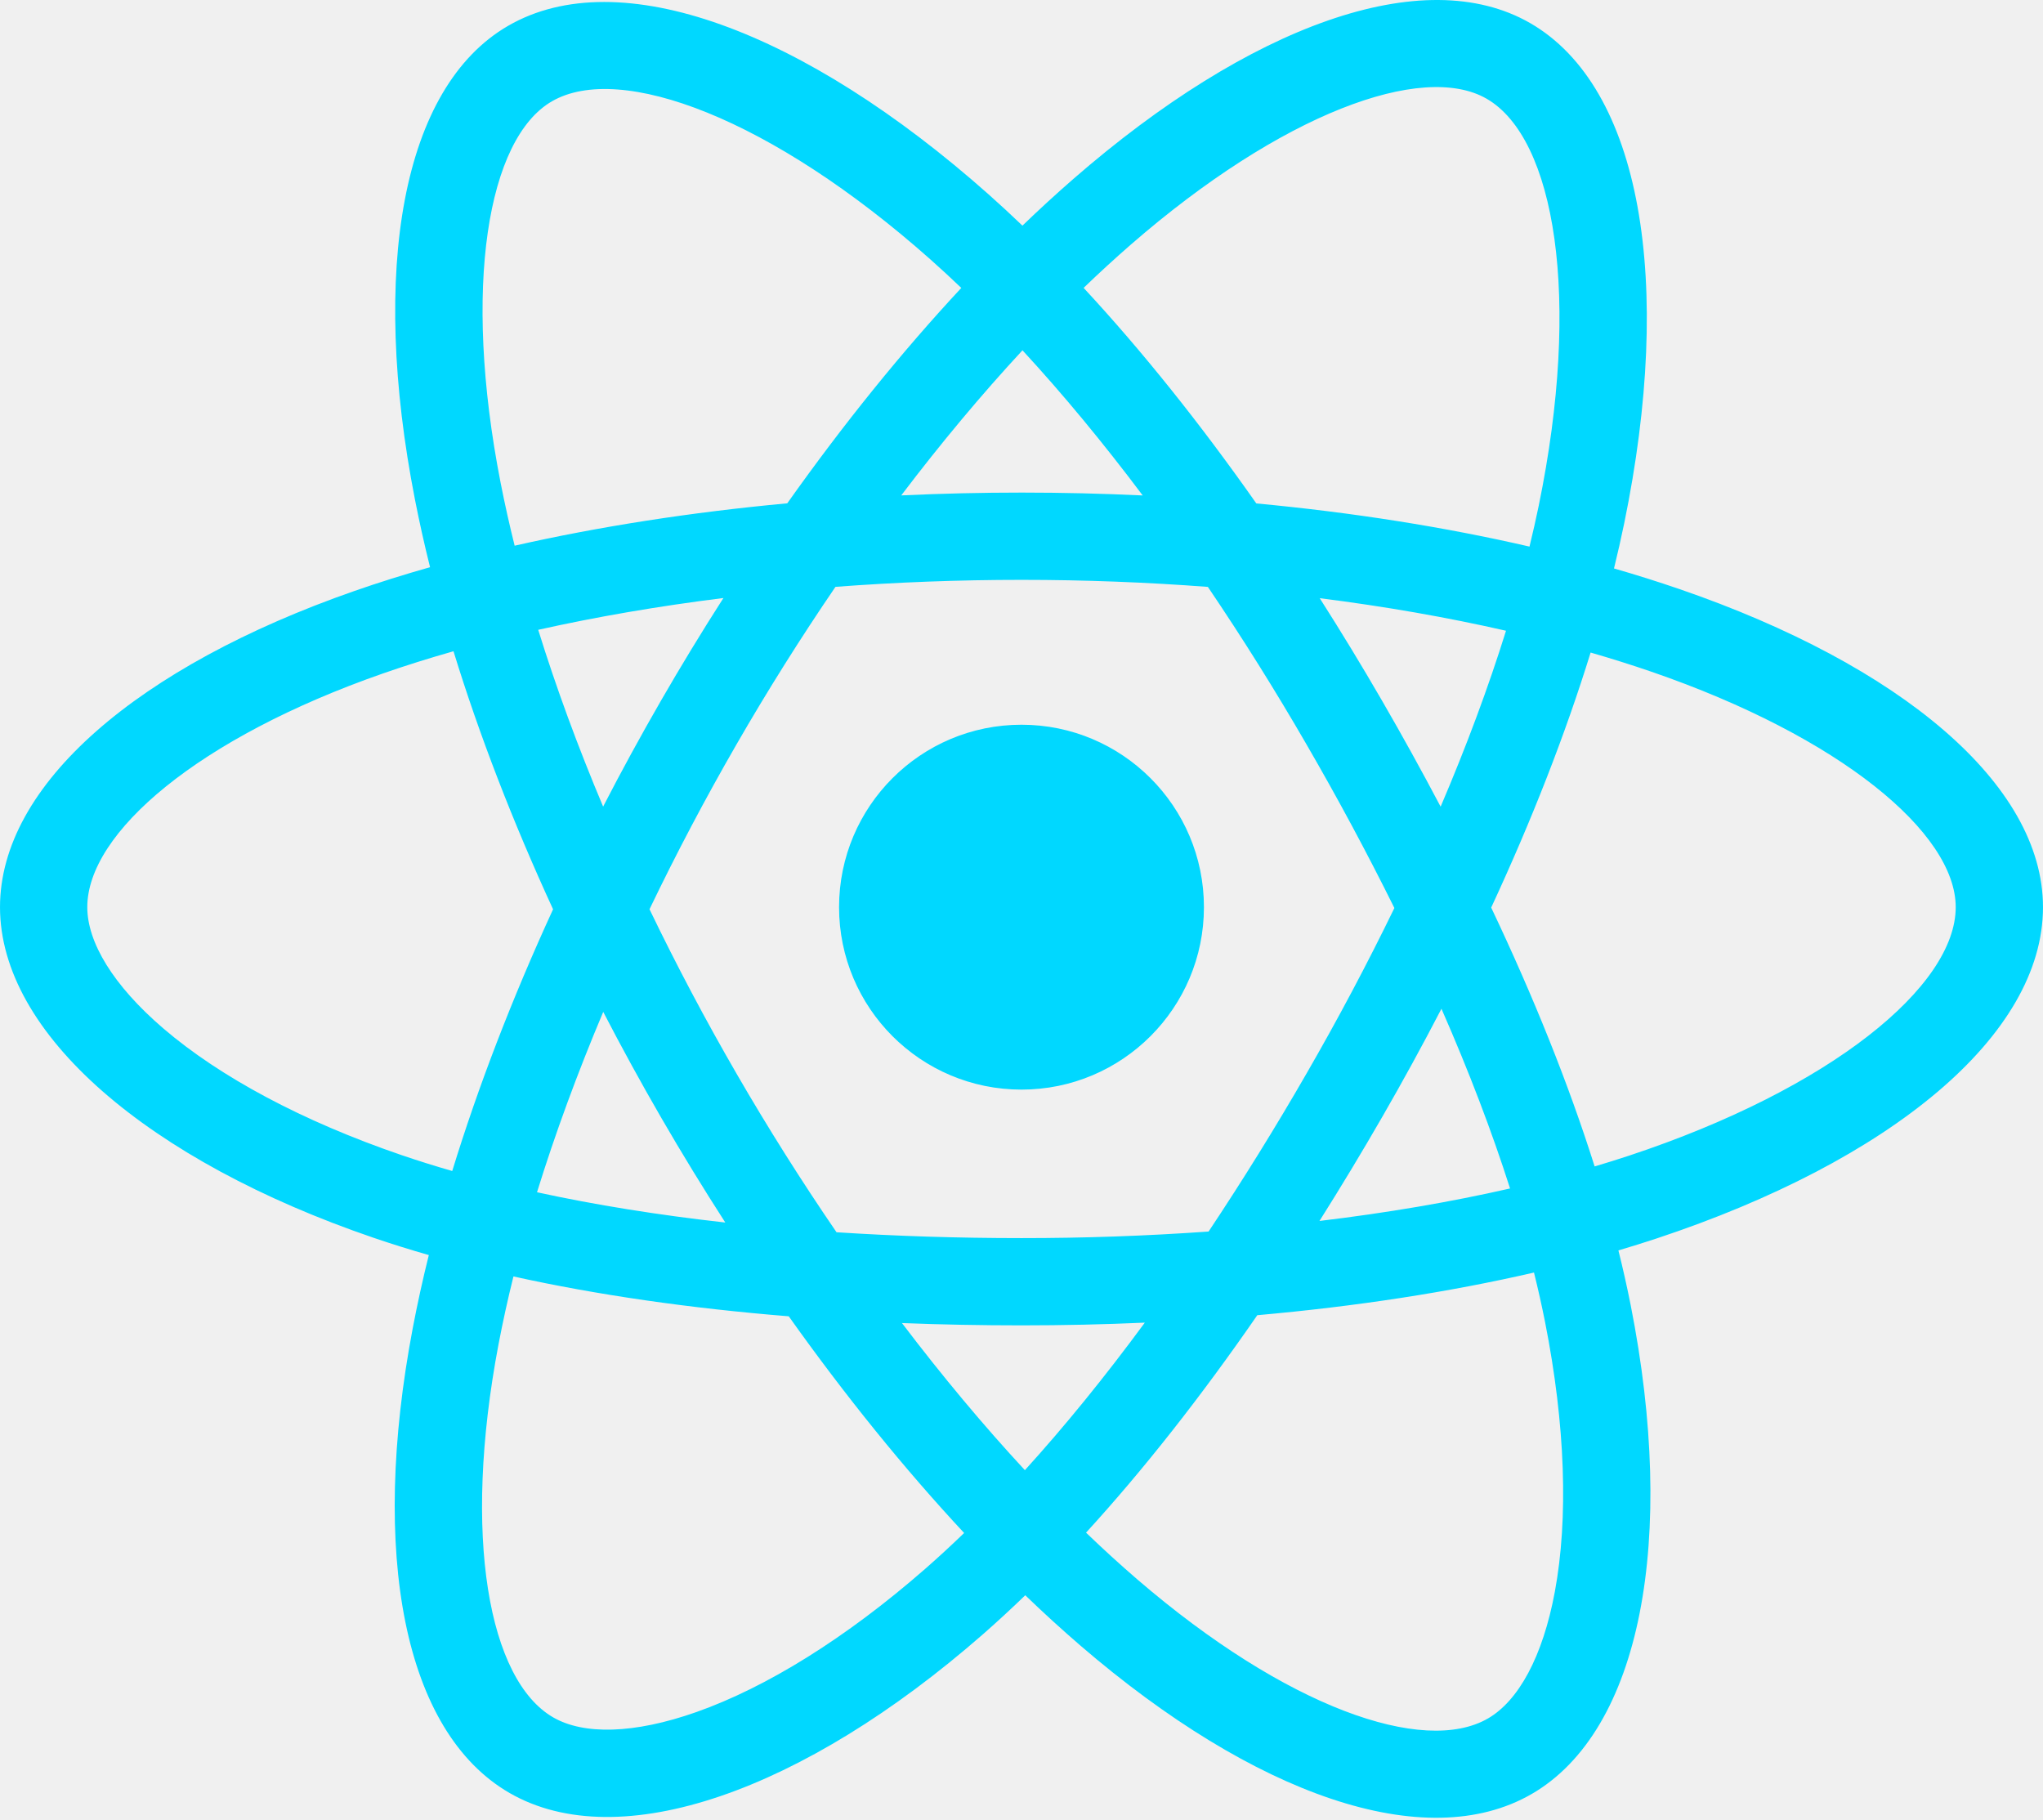
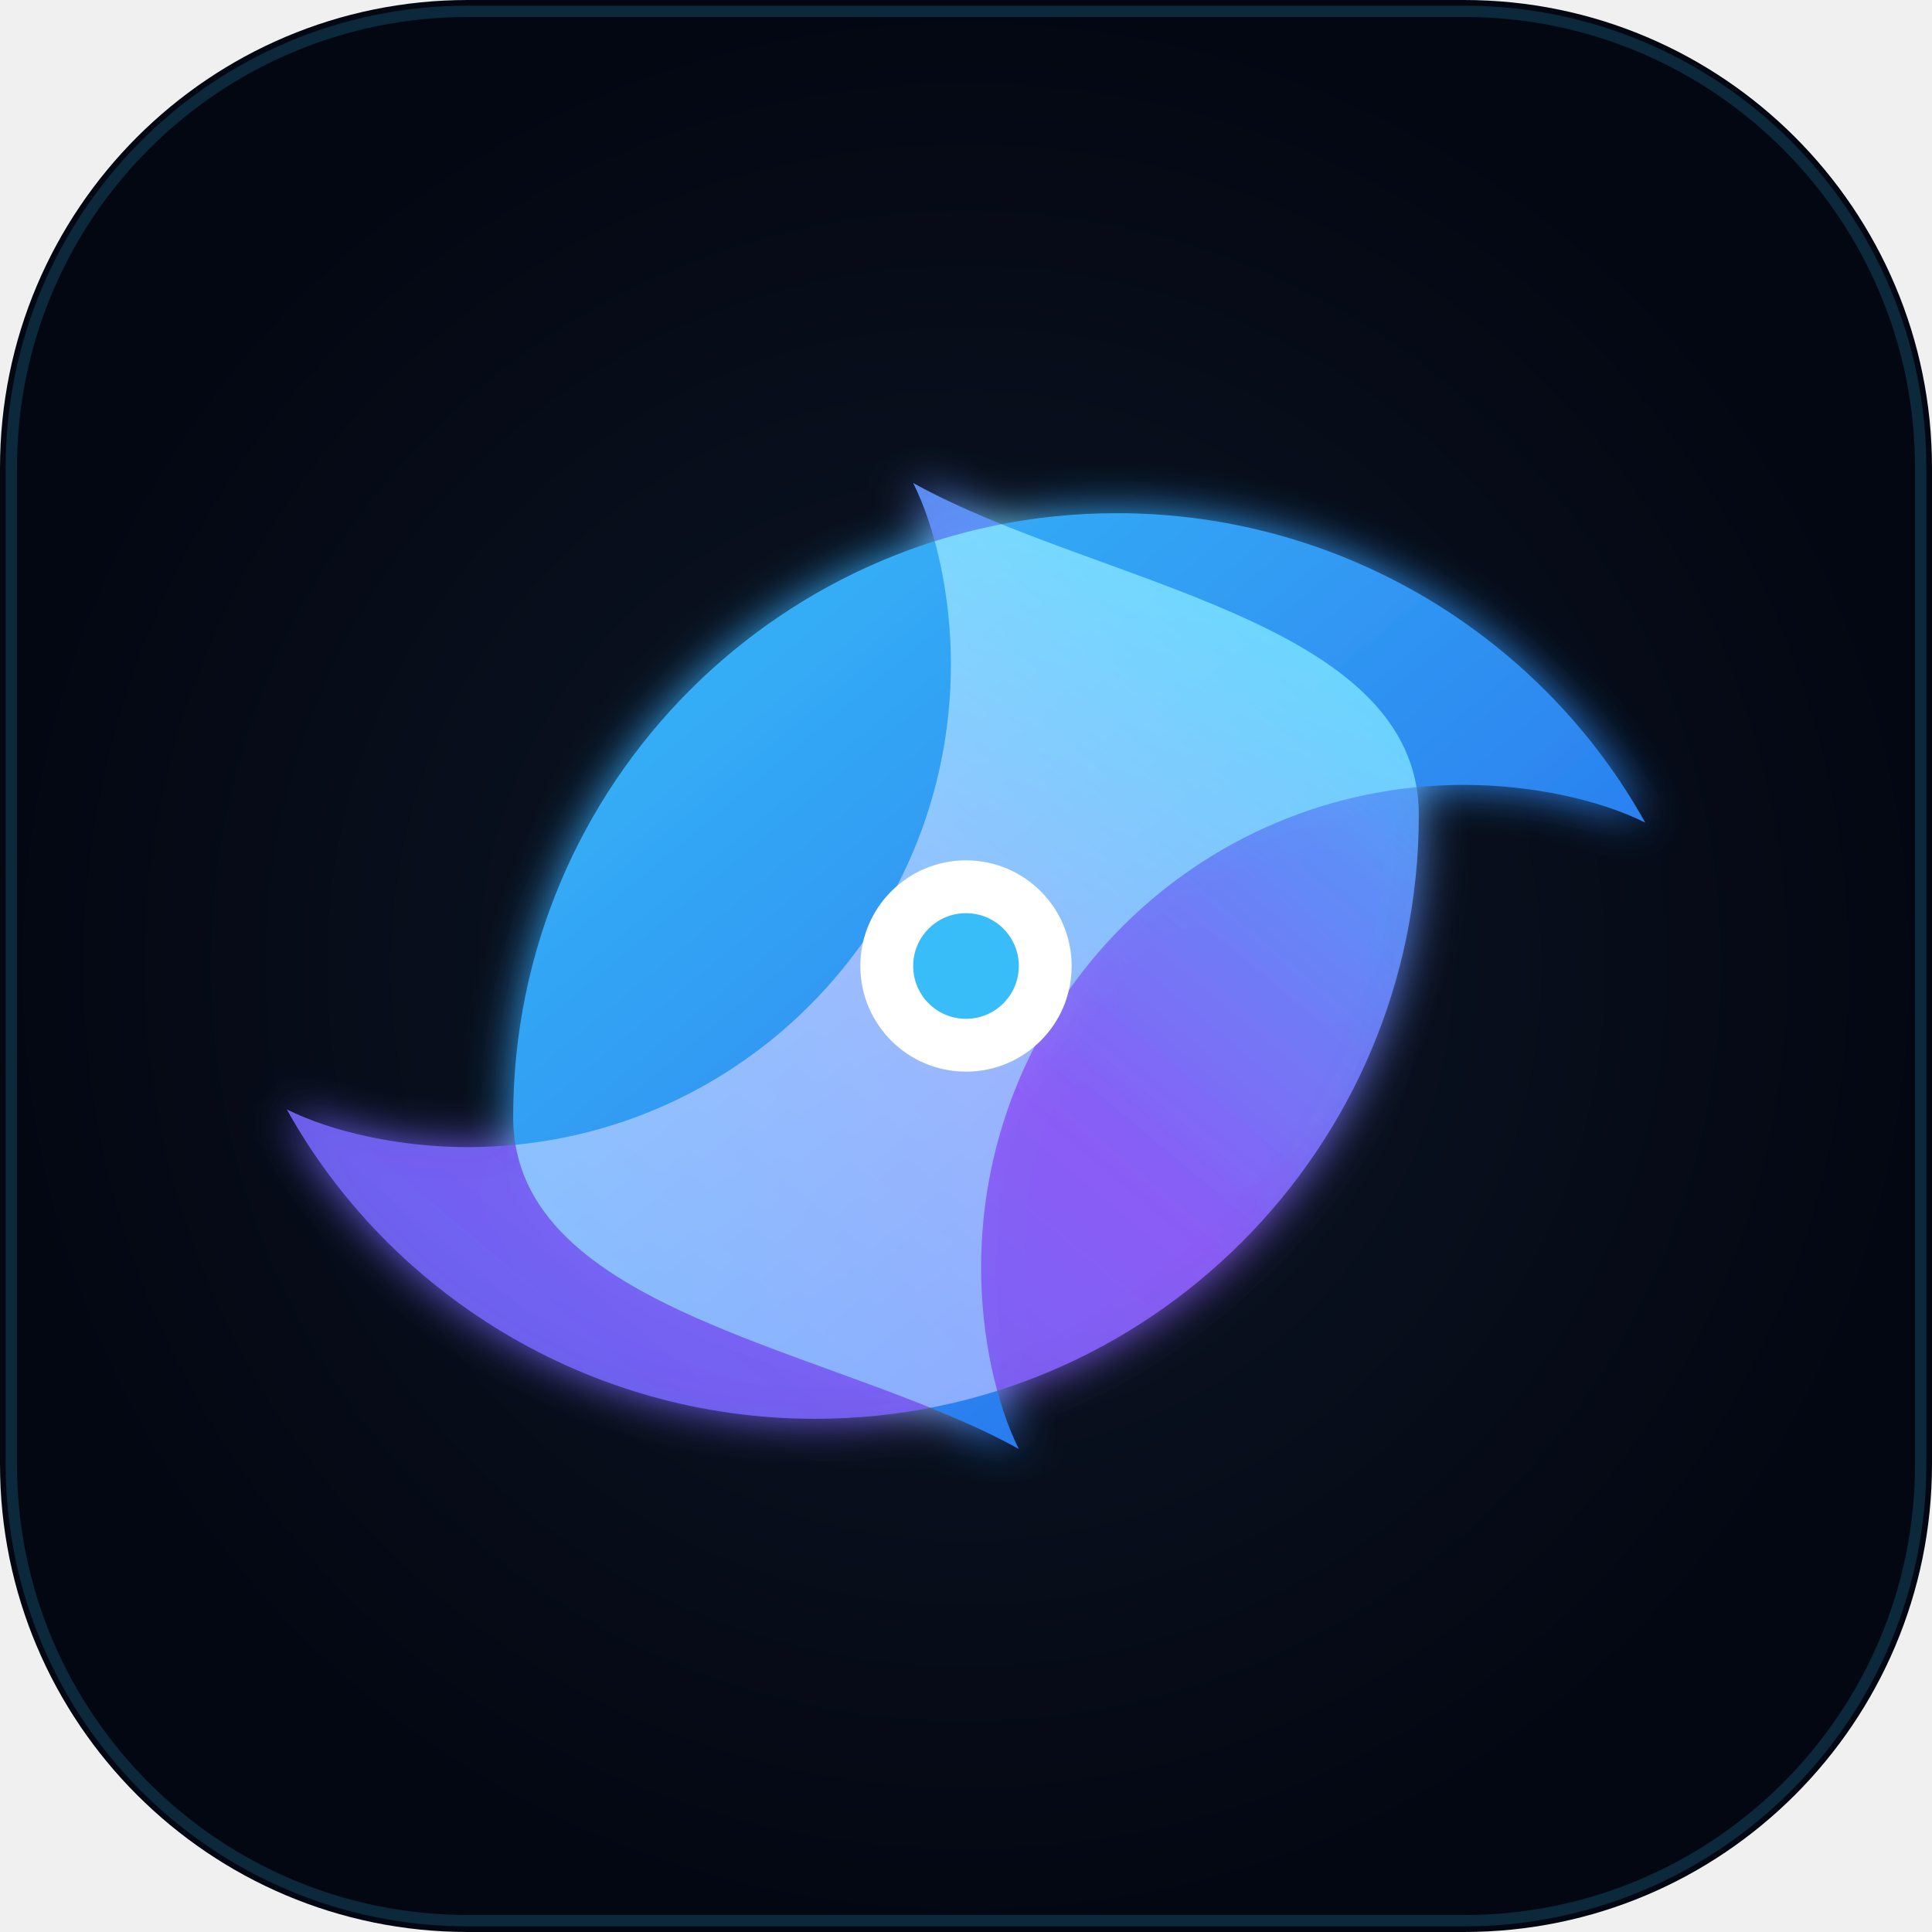
- <svg xmlns="http://www.w3.org/2000/svg" aria-hidden="true" role="img" class="iconify iconify--logos" width="35.93" height="32" preserveAspectRatio="xMidYMid meet" viewBox="0 0 256 228">
-   <path fill="#00D8FF" d="M210.483 73.824a171.49 171.49 0 0 0-8.24-2.597c.465-1.9.893-3.777 1.273-5.621c6.238-30.281 2.16-54.676-11.769-62.708c-13.355-7.7-35.196.329-57.254 19.526a171.23 171.23 0 0 0-6.375 5.848a155.866 155.866 0 0 0-4.241-3.917C100.759 3.829 77.587-4.822 63.673 3.233C50.33 10.957 46.379 33.89 51.995 62.588a170.974 170.974 0 0 0 1.892 8.48c-3.28.932-6.445 1.924-9.474 2.98C17.309 83.498 0 98.307 0 113.668c0 15.865 18.582 31.778 46.812 41.427a145.52 145.52 0 0 0 6.921 2.165a167.467 167.467 0 0 0-2.01 9.138c-5.354 28.2-1.173 50.591 12.134 58.266c13.744 7.926 36.812-.22 59.273-19.855a145.567 145.567 0 0 0 5.342-4.923a168.064 168.064 0 0 0 6.92 6.314c21.758 18.722 43.246 26.282 56.54 18.586c13.731-7.949 18.194-32.003 12.4-61.268a145.016 145.016 0 0 0-1.535-6.842c1.62-.48 3.21-.974 4.76-1.488c29.348-9.723 48.443-25.443 48.443-41.52c0-15.417-17.868-30.326-45.517-39.844Zm-6.365 70.984c-1.4.463-2.836.91-4.3 1.345c-3.24-10.257-7.612-21.163-12.963-32.432c5.106-11 9.31-21.767 12.459-31.957c2.619.758 5.16 1.557 7.61 2.4c23.69 8.156 38.14 20.213 38.14 29.504c0 9.896-15.606 22.743-40.946 31.14Zm-10.514 20.834c2.562 12.94 2.927 24.64 1.23 33.787c-1.524 8.219-4.59 13.698-8.382 15.893c-8.067 4.67-25.32-1.4-43.927-17.412a156.726 156.726 0 0 1-6.437-5.87c7.214-7.889 14.423-17.06 21.459-27.246c12.376-1.098 24.068-2.894 34.671-5.345a134.17 134.17 0 0 1 1.386 6.193ZM87.276 214.515c-7.882 2.783-14.16 2.863-17.955.675c-8.075-4.657-11.432-22.636-6.853-46.752a156.923 156.923 0 0 1 1.869-8.499c10.486 2.32 22.093 3.988 34.498 4.994c7.084 9.967 14.501 19.128 21.976 27.15a134.668 134.668 0 0 1-4.877 4.492c-9.933 8.682-19.886 14.842-28.658 17.94ZM50.35 144.747c-12.483-4.267-22.792-9.812-29.858-15.863c-6.35-5.437-9.555-10.836-9.555-15.216c0-9.322 13.897-21.212 37.076-29.293c2.813-.98 5.757-1.905 8.812-2.773c3.204 10.42 7.406 21.315 12.477 32.332c-5.137 11.18-9.399 22.249-12.634 32.792a134.718 134.718 0 0 1-6.318-1.979Zm12.378-84.26c-4.811-24.587-1.616-43.134 6.425-47.789c8.564-4.958 27.502 2.111 47.463 19.835a144.318 144.318 0 0 1 3.841 3.545c-7.438 7.987-14.787 17.08-21.808 26.988c-12.04 1.116-23.565 2.908-34.161 5.309a160.342 160.342 0 0 1-1.76-7.887Zm110.427 27.268a347.8 347.8 0 0 0-7.785-12.803c8.168 1.033 15.994 2.404 23.343 4.08c-2.206 7.072-4.956 14.465-8.193 22.045a381.151 381.151 0 0 0-7.365-13.322Zm-45.032-43.861c5.044 5.465 10.096 11.566 15.065 18.186a322.04 322.04 0 0 0-30.257-.006c4.974-6.559 10.069-12.652 15.192-18.18ZM82.802 87.83a323.167 323.167 0 0 0-7.227 13.238c-3.184-7.553-5.909-14.98-8.134-22.152c7.304-1.634 15.093-2.97 23.209-3.984a321.524 321.524 0 0 0-7.848 12.897Zm8.081 65.352c-8.385-.936-16.291-2.203-23.593-3.793c2.26-7.3 5.045-14.885 8.298-22.6a321.187 321.187 0 0 0 7.257 13.246c2.594 4.48 5.28 8.868 8.038 13.147Zm37.542 31.03c-5.184-5.592-10.354-11.779-15.403-18.433c4.902.192 9.899.29 14.978.29c5.218 0 10.376-.117 15.453-.343c-4.985 6.774-10.018 12.97-15.028 18.486Zm52.198-57.817c3.422 7.8 6.306 15.345 8.596 22.52c-7.422 1.694-15.436 3.058-23.88 4.071a382.417 382.417 0 0 0 7.859-13.026a347.403 347.403 0 0 0 7.425-13.565Zm-16.898 8.101a358.557 358.557 0 0 1-12.281 19.815a329.4 329.4 0 0 1-23.444.823c-7.967 0-15.716-.248-23.178-.732a310.202 310.202 0 0 1-12.513-19.846h.001a307.41 307.41 0 0 1-10.923-20.627a310.278 310.278 0 0 1 10.89-20.637l-.001.001a307.318 307.318 0 0 1 12.413-19.761c7.613-.576 15.42-.876 23.31-.876H128c7.926 0 15.743.303 23.354.883a329.357 329.357 0 0 1 12.335 19.695a358.489 358.489 0 0 1 11.036 20.54a329.472 329.472 0 0 1-11 20.722Zm22.56-122.124c8.572 4.944 11.906 24.881 6.52 51.026c-.344 1.668-.73 3.367-1.15 5.09c-10.622-2.452-22.155-4.275-34.23-5.408c-7.034-10.017-14.323-19.124-21.64-27.008a160.789 160.789 0 0 1 5.888-5.4c18.9-16.447 36.564-22.941 44.612-18.3ZM128 90.808c12.625 0 22.86 10.235 22.86 22.86s-10.235 22.86-22.86 22.86s-22.86-10.235-22.86-22.86s10.235-22.86 22.86-22.86Z" />
+ <svg xmlns="http://www.w3.org/2000/svg" viewBox="0 0 512 512" fill="none">
+   <defs>
+     <radialGradient id="bgGlow" cx="50%" cy="50%" r="50%">
+       <stop offset="0%" stop-color="#0e1726" />
+       <stop offset="100%" stop-color="#030712" />
+     </radialGradient>
+     <linearGradient id="topAura" x1="0%" y1="0%" x2="100%" y2="100%">
+       <stop offset="0%" stop-color="#38bdf8" />
+       <stop offset="100%" stop-color="#2563eb" />
+     </linearGradient>
+     <linearGradient id="bottomAura" x1="0%" y1="100%" x2="100%" y2="0%">
+       <stop offset="0%" stop-color="#6366f1" />
+       <stop offset="50%" stop-color="#8b5cf6" />
+       <stop offset="100%" stop-color="#38bdf8" />
+     </linearGradient>
+     <filter id="softGlow" x="-20%" y="-20%" width="140%" height="140%">
+       <feGaussianBlur stdDeviation="6" result="blur" />
+       <feComposite in="SourceGraphic" in2="blur" operator="over" />
+     </filter>
+   </defs>
+   <rect width="512" height="512" rx="124" fill="url(#bgGlow)" />
+   <rect width="506" height="506" x="3" y="3" rx="121" stroke="#38bdf8" stroke-opacity="0.18" stroke-width="3" />
+   <g filter="url(#softGlow)">
+     <path d="M136 296C136 207.634 207.634 136 296 136C356.46 136 409.08 169.57 436 218C424 212 406 208 388 208C317.307 208 260 265.307 260 336C260 354 264 372 270 384C221.57 357.08 136 348 136 296Z" fill="url(#topAura)" />
+     <path d="M376 216C376 304.366 304.366 376 216 376C155.54 376 102.92 342.43 76 294C88 300 106 304 124 304C194.693 304 252 246.693 252 176C252 158 248 140 242 128C290.43 154.92 376 164 376 216Z" fill="url(#bottomAura)" fill-opacity="0.95" style="mix-blend-mode: screen;" />
+     <circle cx="256" cy="256" r="28" fill="#ffffff" />
+     <circle cx="256" cy="256" r="14" fill="#38bdf8" />
+   </g>
</svg>
